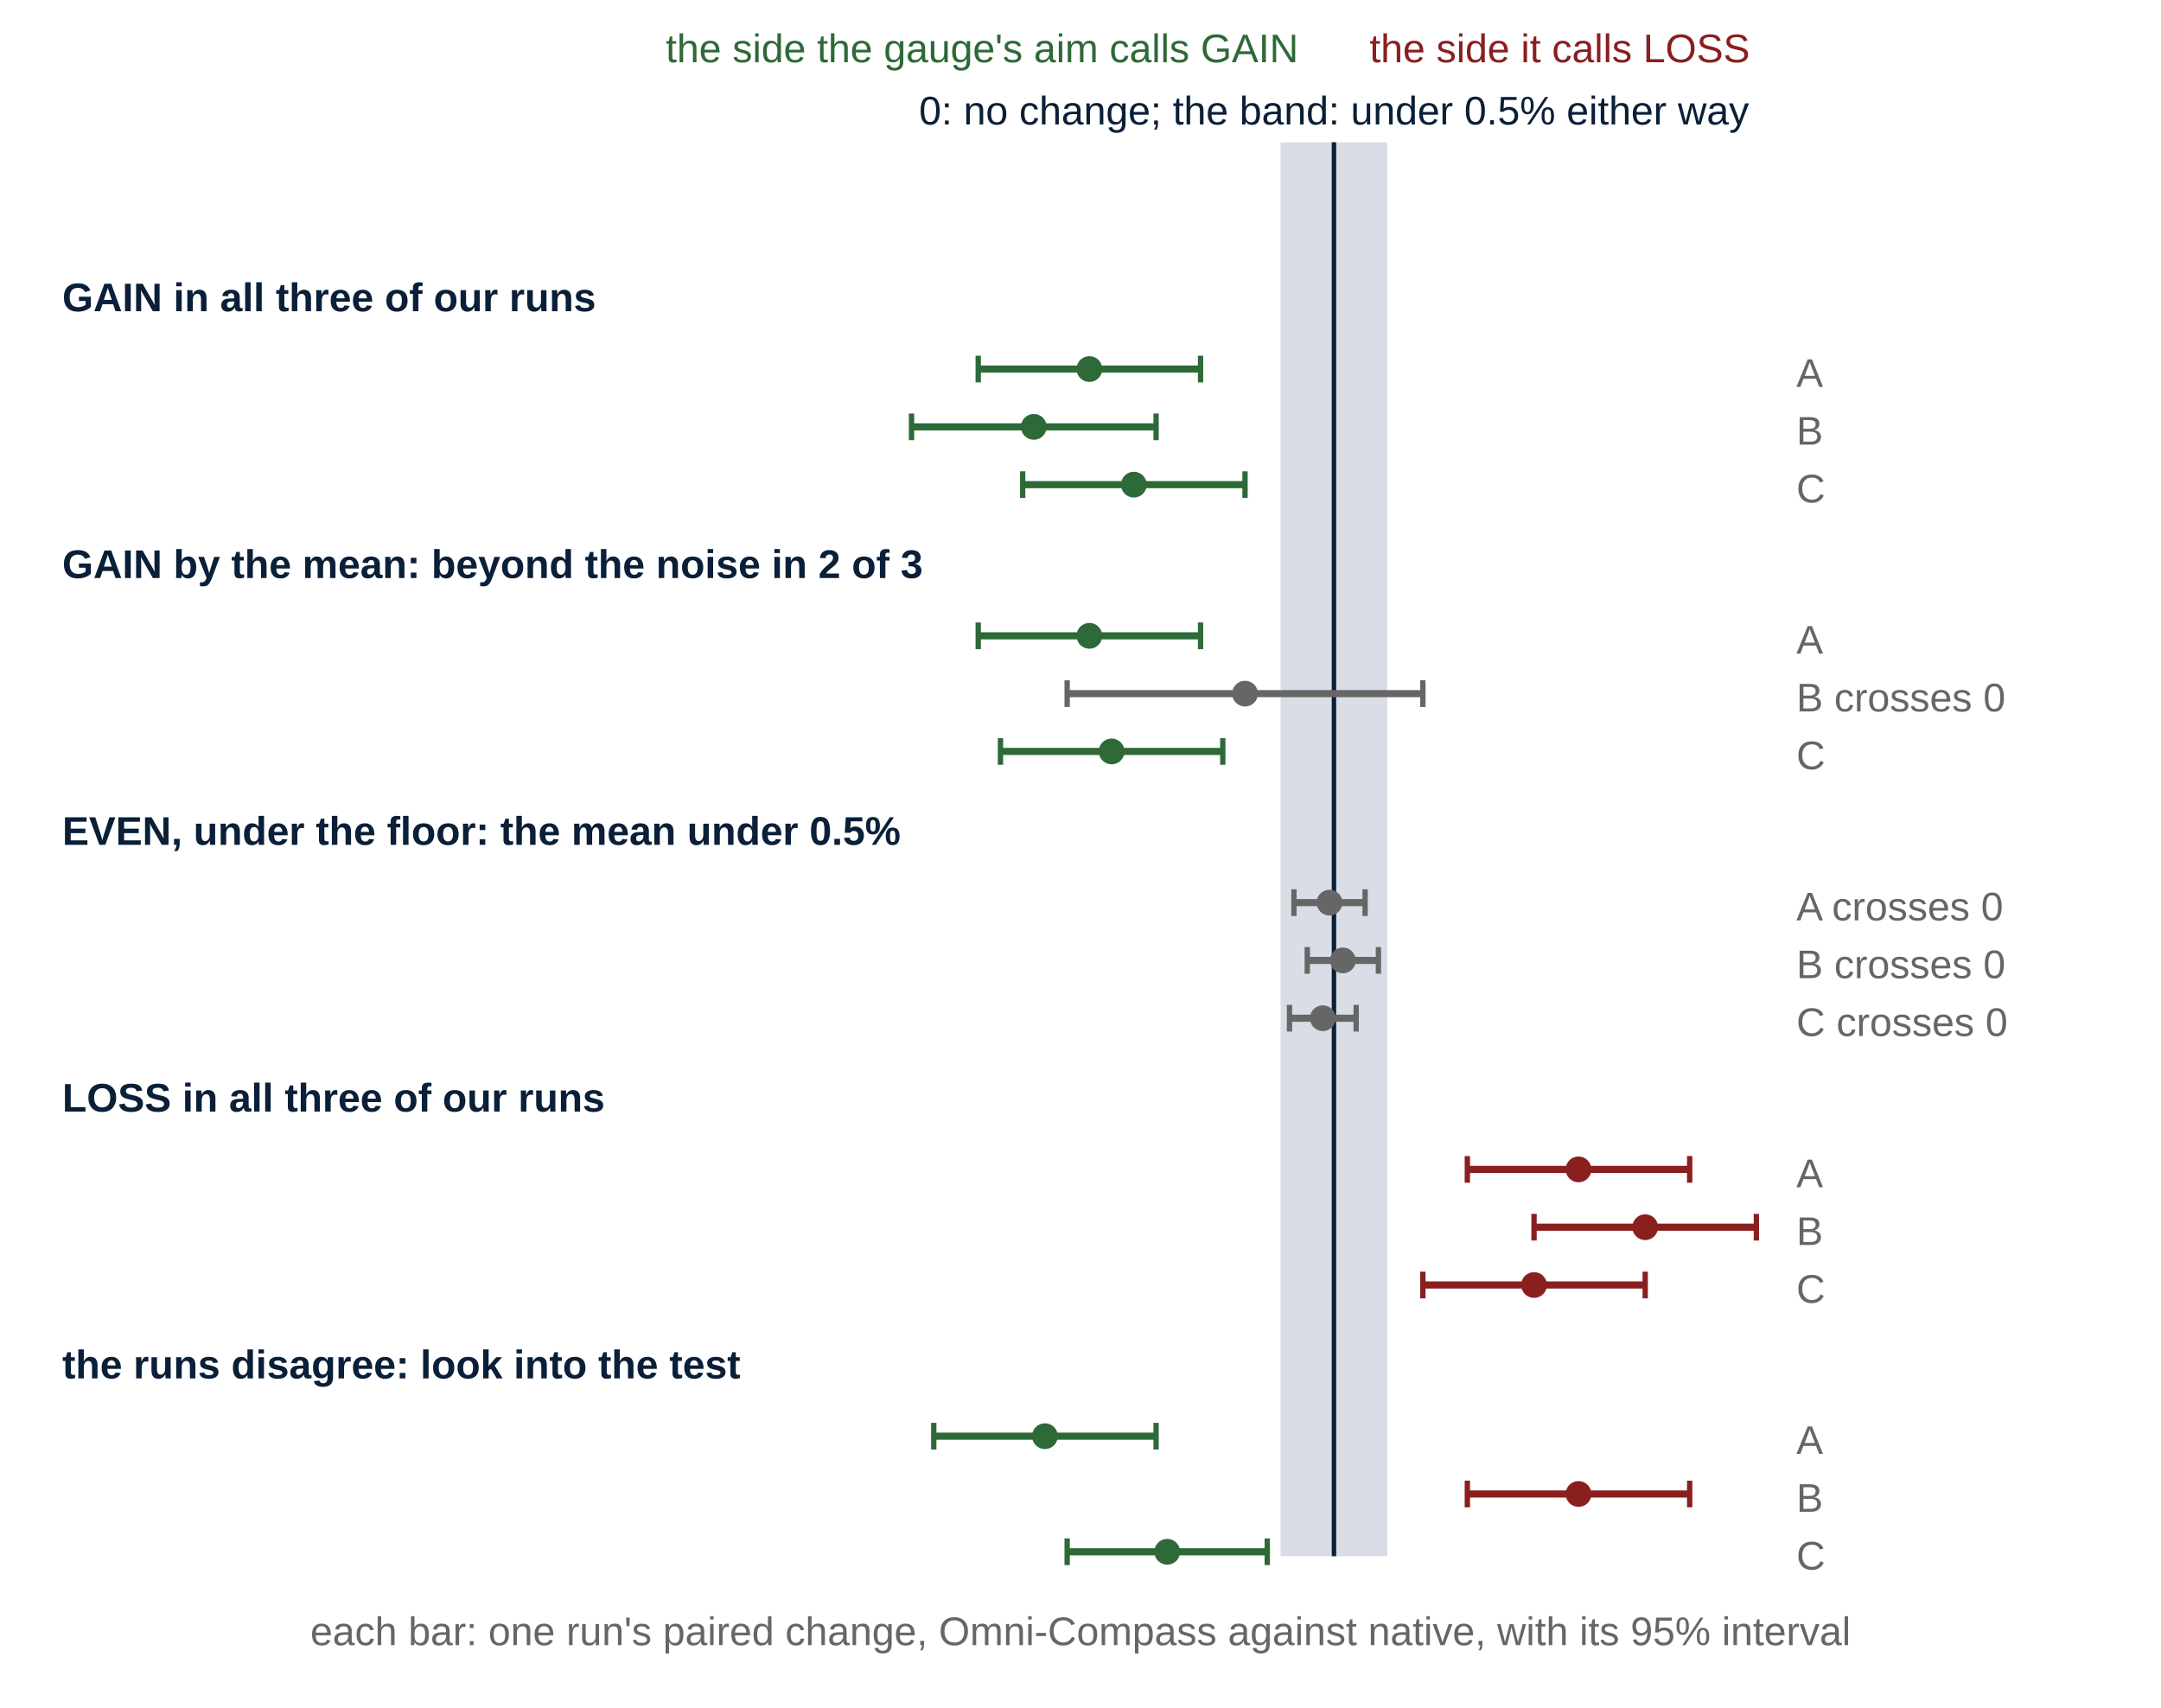
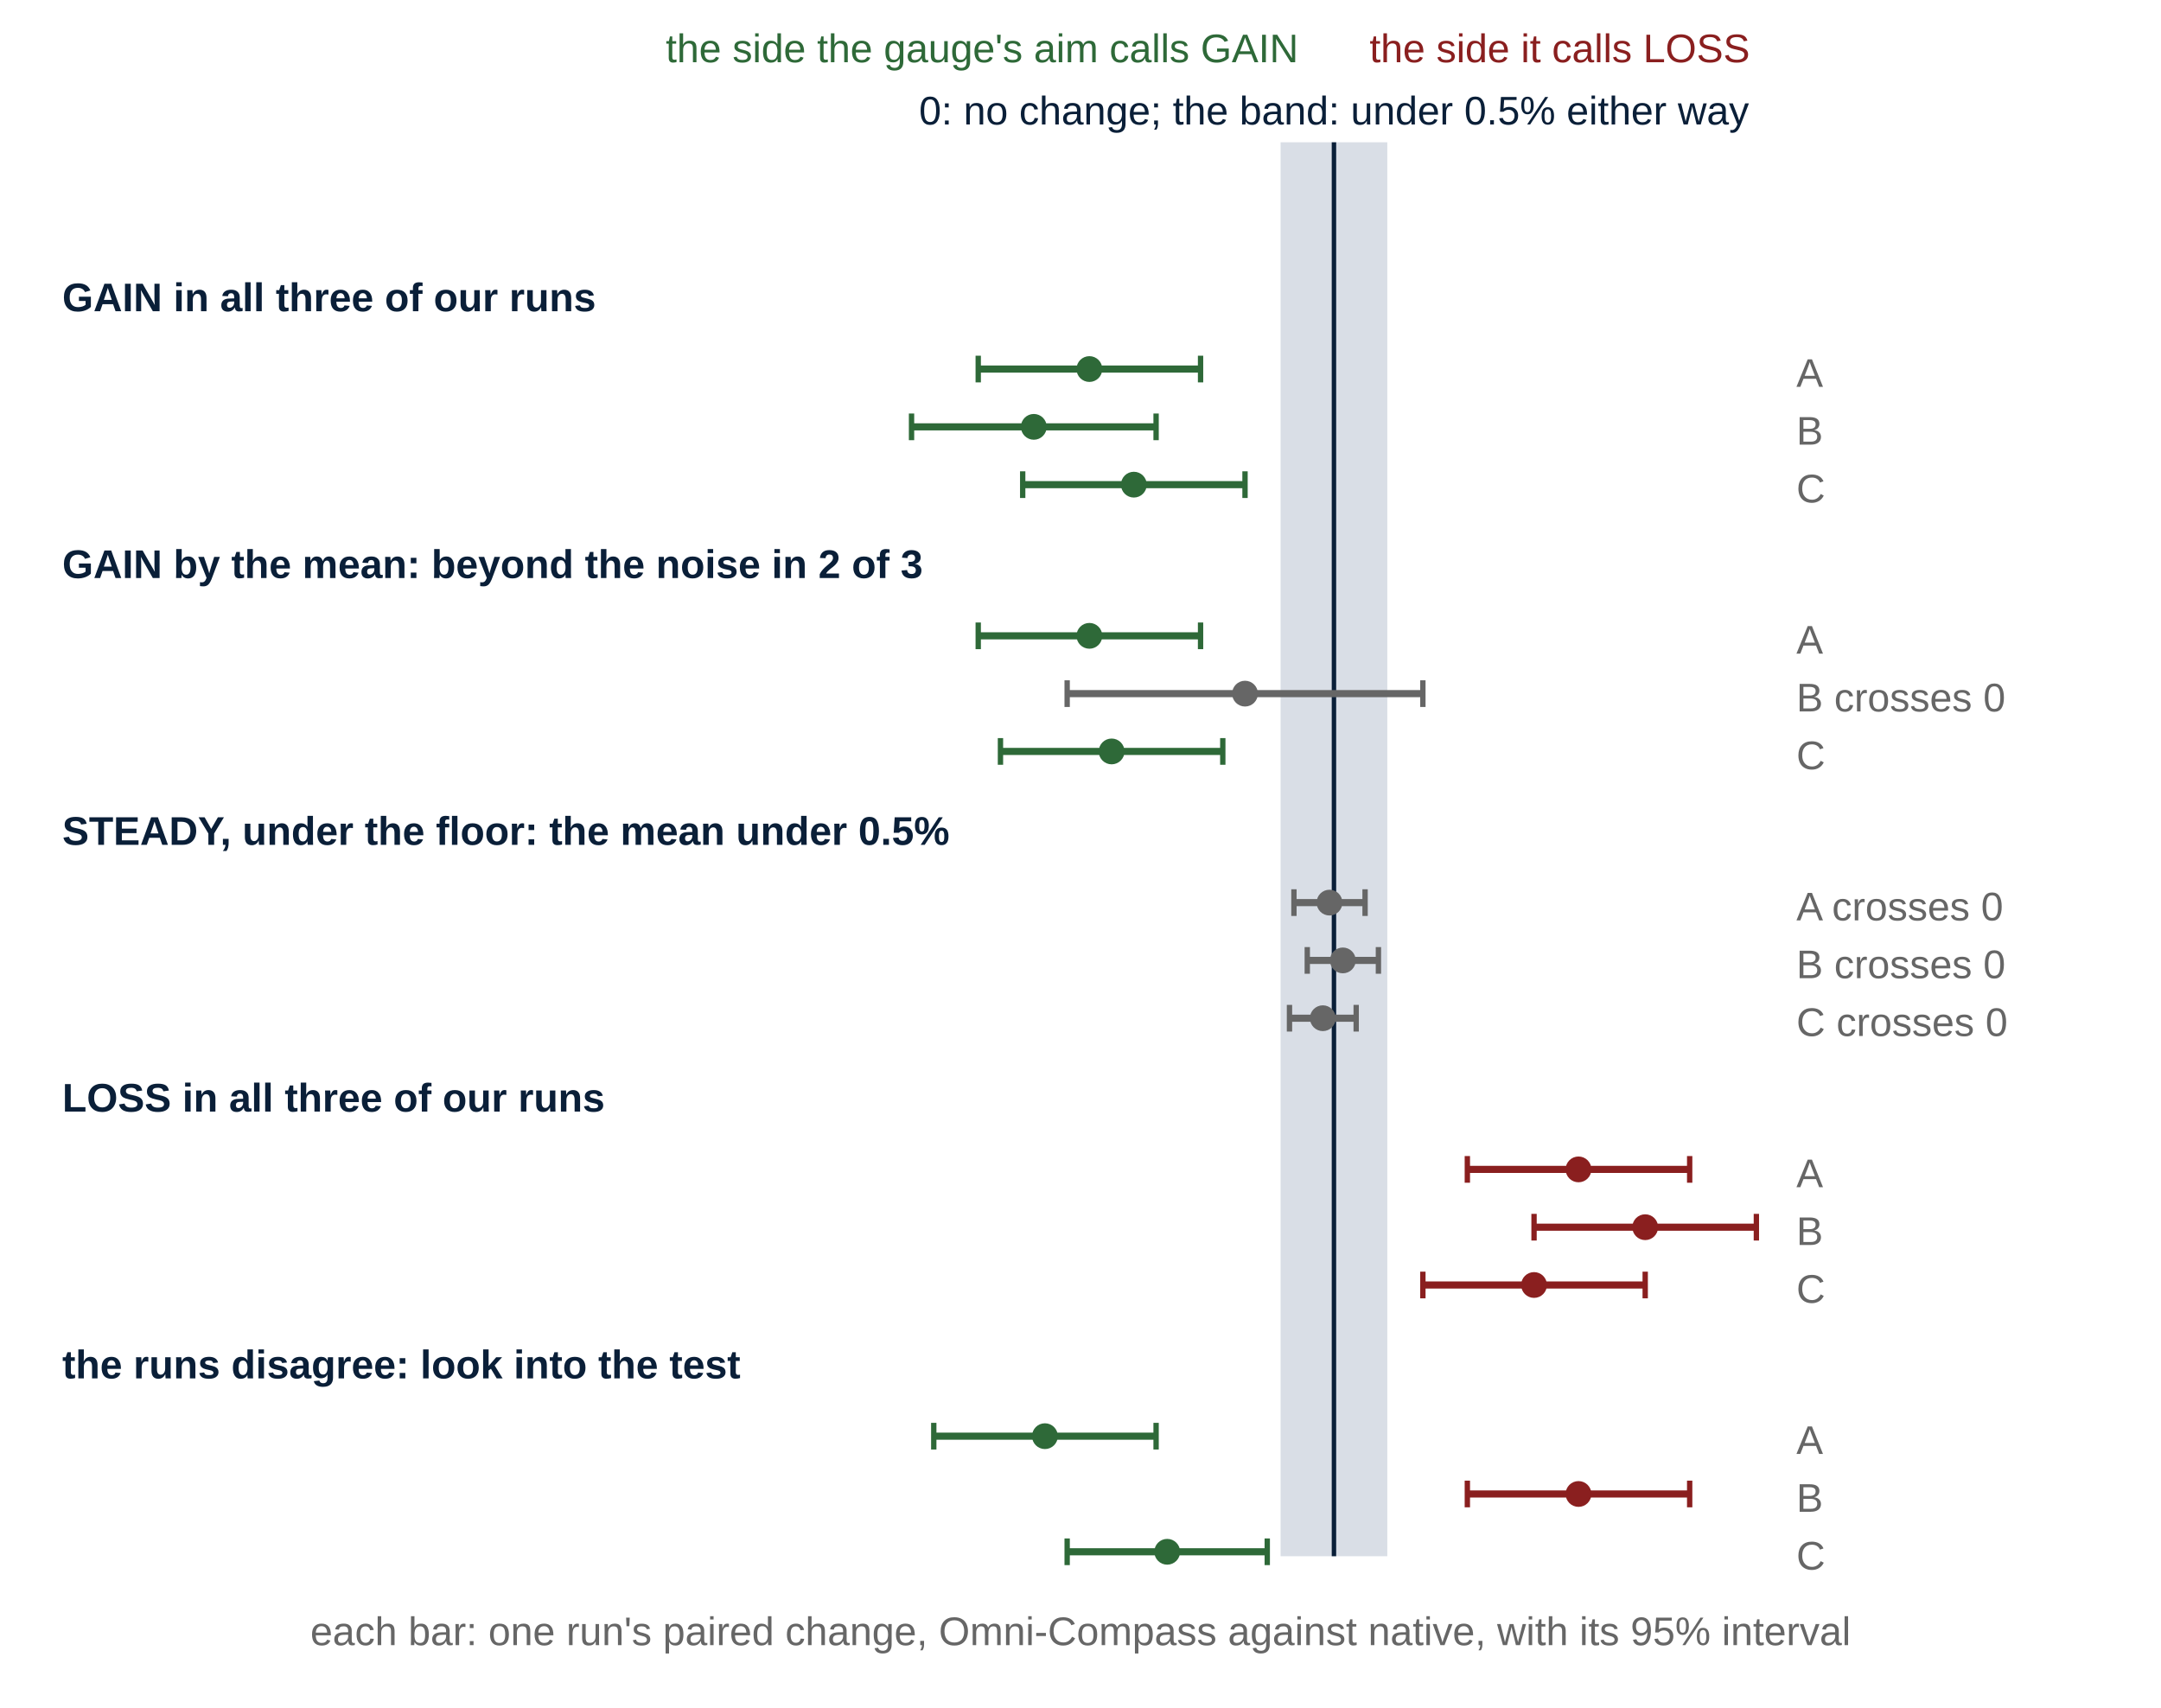
<svg xmlns="http://www.w3.org/2000/svg" width="486.0" height="384" preserveAspectRatio="xMinYMin meet" viewBox="0 0 486 384" version="1.0" fill-rule="evenodd">
  <clipPath id="clip">
    <rect x="0" y="0" width="486.0" height="384" />
  </clipPath>
  <g id="group" transform="scale(1,-1) translate(0,-384)" style="clip-path: url(#clip)">
    <g transform="">
      <rect x="288.0" y="34" width="24.0" height="318" style="stroke: none; stroke-linecap: butt; stroke-width: 1; fill: rgb(85%,87%,90%); fill-rule: evenodd;" />
      <path d="M 300,34 L 300,352 Z" style="stroke: rgb(4%,12%,22%); stroke-linecap: butt; stroke-width: 1;" />
      <text x="206.684" y="356" style="font-family: 'Liberation Sans', Arial, Helvetica, sans-serif; font-size: 9px;fill: rgb(4%,12%,22%); stroke:none;" transform="translate(0,712) scale(1,-1)">0: no change; the band: under 0.5% either way</text>
      <text x="149.709" y="370" style="font-family: 'Liberation Sans', Arial, Helvetica, sans-serif; font-size: 9px;fill: rgb(18%,41%,22%); stroke:none;" transform="translate(0,740) scale(1,-1)">the side the gauge's aim calls GAIN</text>
      <text x="308.0" y="370" style="font-family: 'Liberation Sans', Arial, Helvetica, sans-serif; font-size: 9px;fill: rgb(54%,12%,12%); stroke:none;" transform="translate(0,740) scale(1,-1)">the side it calls LOSS</text>
      <text x="14" y="314" style="font-family: 'Liberation Sans', Arial, Helvetica, sans-serif; font-weight: bold; font-size: 9px;fill: rgb(4%,12%,22%); stroke:none;" transform="translate(0,628) scale(1,-1)">GAIN in all three of our runs</text>
      <path d="M 220,301 L 270,301 Z" style="stroke: rgb(18%,41%,22%); stroke-linecap: butt; stroke-width: 1.6;" />
      <path d="M 220,298 L 220,304 Z" style="stroke: rgb(18%,41%,22%); stroke-linecap: butt; stroke-width: 1.2;" />
      <path d="M 270,298 L 270,304 Z" style="stroke: rgb(18%,41%,22%); stroke-linecap: butt; stroke-width: 1.2;" />
      <circle cx="245.0" cy="301" r="2.4" style="stroke: rgb(18%,41%,22%); stroke-linecap: butt; stroke-width: 1; fill: rgb(18%,41%,22%); fill-rule: evenodd;" />
      <text x="404" y="297" style="font-family: 'Liberation Sans', Arial, Helvetica, sans-serif; font-size: 9px;fill: rgb(40%,40%,40%); stroke:none;" transform="translate(0,594) scale(1,-1)">A</text>
      <path d="M 205,288 L 260,288 Z" style="stroke: rgb(18%,41%,22%); stroke-linecap: butt; stroke-width: 1.6;" />
      <path d="M 205,285 L 205,291 Z" style="stroke: rgb(18%,41%,22%); stroke-linecap: butt; stroke-width: 1.2;" />
      <path d="M 260,285 L 260,291 Z" style="stroke: rgb(18%,41%,22%); stroke-linecap: butt; stroke-width: 1.2;" />
      <circle cx="232.5" cy="288" r="2.4" style="stroke: rgb(18%,41%,22%); stroke-linecap: butt; stroke-width: 1; fill: rgb(18%,41%,22%); fill-rule: evenodd;" />
      <text x="404" y="284" style="font-family: 'Liberation Sans', Arial, Helvetica, sans-serif; font-size: 9px;fill: rgb(40%,40%,40%); stroke:none;" transform="translate(0,568) scale(1,-1)">B</text>
      <path d="M 230,275 L 280,275 Z" style="stroke: rgb(18%,41%,22%); stroke-linecap: butt; stroke-width: 1.6;" />
      <path d="M 230,272 L 230,278 Z" style="stroke: rgb(18%,41%,22%); stroke-linecap: butt; stroke-width: 1.2;" />
      <path d="M 280,272 L 280,278 Z" style="stroke: rgb(18%,41%,22%); stroke-linecap: butt; stroke-width: 1.2;" />
      <circle cx="255.0" cy="275" r="2.4" style="stroke: rgb(18%,41%,22%); stroke-linecap: butt; stroke-width: 1; fill: rgb(18%,41%,22%); fill-rule: evenodd;" />
      <text x="404" y="271" style="font-family: 'Liberation Sans', Arial, Helvetica, sans-serif; font-size: 9px;fill: rgb(40%,40%,40%); stroke:none;" transform="translate(0,542) scale(1,-1)">C</text>
      <text x="14" y="254" style="font-family: 'Liberation Sans', Arial, Helvetica, sans-serif; font-weight: bold; font-size: 9px;fill: rgb(4%,12%,22%); stroke:none;" transform="translate(0,508) scale(1,-1)">GAIN by the mean: beyond the noise in 2 of 3</text>
      <path d="M 220,241 L 270,241 Z" style="stroke: rgb(18%,41%,22%); stroke-linecap: butt; stroke-width: 1.6;" />
      <path d="M 220,238 L 220,244 Z" style="stroke: rgb(18%,41%,22%); stroke-linecap: butt; stroke-width: 1.2;" />
      <path d="M 270,238 L 270,244 Z" style="stroke: rgb(18%,41%,22%); stroke-linecap: butt; stroke-width: 1.2;" />
      <circle cx="245.0" cy="241" r="2.4" style="stroke: rgb(18%,41%,22%); stroke-linecap: butt; stroke-width: 1; fill: rgb(18%,41%,22%); fill-rule: evenodd;" />
      <text x="404" y="237" style="font-family: 'Liberation Sans', Arial, Helvetica, sans-serif; font-size: 9px;fill: rgb(40%,40%,40%); stroke:none;" transform="translate(0,474) scale(1,-1)">A</text>
      <path d="M 240,228 L 320,228 Z" style="stroke: rgb(40%,40%,40%); stroke-linecap: butt; stroke-width: 1.6;" />
      <path d="M 240,225 L 240,231 Z" style="stroke: rgb(40%,40%,40%); stroke-linecap: butt; stroke-width: 1.2;" />
      <path d="M 320,225 L 320,231 Z" style="stroke: rgb(40%,40%,40%); stroke-linecap: butt; stroke-width: 1.2;" />
      <circle cx="280.0" cy="228" r="2.4" style="stroke: rgb(40%,40%,40%); stroke-linecap: butt; stroke-width: 1; fill: rgb(40%,40%,40%); fill-rule: evenodd;" />
      <text x="404" y="224" style="font-family: 'Liberation Sans', Arial, Helvetica, sans-serif; font-size: 9px;fill: rgb(40%,40%,40%); stroke:none;" transform="translate(0,448) scale(1,-1)">B  crosses 0</text>
      <path d="M 225,215 L 275,215 Z" style="stroke: rgb(18%,41%,22%); stroke-linecap: butt; stroke-width: 1.6;" />
      <path d="M 225,212 L 225,218 Z" style="stroke: rgb(18%,41%,22%); stroke-linecap: butt; stroke-width: 1.2;" />
      <path d="M 275,212 L 275,218 Z" style="stroke: rgb(18%,41%,22%); stroke-linecap: butt; stroke-width: 1.2;" />
      <circle cx="250.0" cy="215" r="2.4" style="stroke: rgb(18%,41%,22%); stroke-linecap: butt; stroke-width: 1; fill: rgb(18%,41%,22%); fill-rule: evenodd;" />
      <text x="404" y="211" style="font-family: 'Liberation Sans', Arial, Helvetica, sans-serif; font-size: 9px;fill: rgb(40%,40%,40%); stroke:none;" transform="translate(0,422) scale(1,-1)">C</text>
-       <text x="14" y="194" style="font-family: 'Liberation Sans', Arial, Helvetica, sans-serif; font-weight: bold; font-size: 9px;fill: rgb(4%,12%,22%); stroke:none;" transform="translate(0,388) scale(1,-1)">EVEN, under the floor: the mean under 0.5%</text>
+       <text x="14" y="194" style="font-family: 'Liberation Sans', Arial, Helvetica, sans-serif; font-weight: bold; font-size: 9px;fill: rgb(4%,12%,22%); stroke:none;" transform="translate(0,388) scale(1,-1)">STEADY, under the floor: the mean under 0.5%</text>
      <path d="M 291,181 L 307,181 Z" style="stroke: rgb(40%,40%,40%); stroke-linecap: butt; stroke-width: 1.6;" />
      <path d="M 291,178 L 291,184 Z" style="stroke: rgb(40%,40%,40%); stroke-linecap: butt; stroke-width: 1.2;" />
      <path d="M 307,178 L 307,184 Z" style="stroke: rgb(40%,40%,40%); stroke-linecap: butt; stroke-width: 1.2;" />
      <circle cx="299.0" cy="181" r="2.4" style="stroke: rgb(40%,40%,40%); stroke-linecap: butt; stroke-width: 1; fill: rgb(40%,40%,40%); fill-rule: evenodd;" />
      <text x="404" y="177" style="font-family: 'Liberation Sans', Arial, Helvetica, sans-serif; font-size: 9px;fill: rgb(40%,40%,40%); stroke:none;" transform="translate(0,354) scale(1,-1)">A  crosses 0</text>
      <path d="M 294,168 L 310,168 Z" style="stroke: rgb(40%,40%,40%); stroke-linecap: butt; stroke-width: 1.6;" />
      <path d="M 294,165 L 294,171 Z" style="stroke: rgb(40%,40%,40%); stroke-linecap: butt; stroke-width: 1.2;" />
      <path d="M 310,165 L 310,171 Z" style="stroke: rgb(40%,40%,40%); stroke-linecap: butt; stroke-width: 1.2;" />
      <circle cx="302.0" cy="168" r="2.4" style="stroke: rgb(40%,40%,40%); stroke-linecap: butt; stroke-width: 1; fill: rgb(40%,40%,40%); fill-rule: evenodd;" />
      <text x="404" y="164" style="font-family: 'Liberation Sans', Arial, Helvetica, sans-serif; font-size: 9px;fill: rgb(40%,40%,40%); stroke:none;" transform="translate(0,328) scale(1,-1)">B  crosses 0</text>
      <path d="M 290,155 L 305,155 Z" style="stroke: rgb(40%,40%,40%); stroke-linecap: butt; stroke-width: 1.6;" />
      <path d="M 290,152 L 290,158 Z" style="stroke: rgb(40%,40%,40%); stroke-linecap: butt; stroke-width: 1.2;" />
      <path d="M 305,152 L 305,158 Z" style="stroke: rgb(40%,40%,40%); stroke-linecap: butt; stroke-width: 1.2;" />
      <circle cx="297.5" cy="155" r="2.4" style="stroke: rgb(40%,40%,40%); stroke-linecap: butt; stroke-width: 1; fill: rgb(40%,40%,40%); fill-rule: evenodd;" />
      <text x="404" y="151" style="font-family: 'Liberation Sans', Arial, Helvetica, sans-serif; font-size: 9px;fill: rgb(40%,40%,40%); stroke:none;" transform="translate(0,302) scale(1,-1)">C  crosses 0</text>
      <text x="14" y="134" style="font-family: 'Liberation Sans', Arial, Helvetica, sans-serif; font-weight: bold; font-size: 9px;fill: rgb(4%,12%,22%); stroke:none;" transform="translate(0,268) scale(1,-1)">LOSS in all three of our runs</text>
      <path d="M 330,121 L 380,121 Z" style="stroke: rgb(54%,12%,12%); stroke-linecap: butt; stroke-width: 1.6;" />
      <path d="M 330,118 L 330,124 Z" style="stroke: rgb(54%,12%,12%); stroke-linecap: butt; stroke-width: 1.2;" />
      <path d="M 380,118 L 380,124 Z" style="stroke: rgb(54%,12%,12%); stroke-linecap: butt; stroke-width: 1.2;" />
      <circle cx="355.0" cy="121" r="2.4" style="stroke: rgb(54%,12%,12%); stroke-linecap: butt; stroke-width: 1; fill: rgb(54%,12%,12%); fill-rule: evenodd;" />
      <text x="404" y="117" style="font-family: 'Liberation Sans', Arial, Helvetica, sans-serif; font-size: 9px;fill: rgb(40%,40%,40%); stroke:none;" transform="translate(0,234) scale(1,-1)">A</text>
      <path d="M 345,108 L 395,108 Z" style="stroke: rgb(54%,12%,12%); stroke-linecap: butt; stroke-width: 1.6;" />
      <path d="M 345,105 L 345,111 Z" style="stroke: rgb(54%,12%,12%); stroke-linecap: butt; stroke-width: 1.2;" />
      <path d="M 395,105 L 395,111 Z" style="stroke: rgb(54%,12%,12%); stroke-linecap: butt; stroke-width: 1.2;" />
      <circle cx="370.0" cy="108" r="2.4" style="stroke: rgb(54%,12%,12%); stroke-linecap: butt; stroke-width: 1; fill: rgb(54%,12%,12%); fill-rule: evenodd;" />
      <text x="404" y="104" style="font-family: 'Liberation Sans', Arial, Helvetica, sans-serif; font-size: 9px;fill: rgb(40%,40%,40%); stroke:none;" transform="translate(0,208) scale(1,-1)">B</text>
      <path d="M 320,95 L 370,95 Z" style="stroke: rgb(54%,12%,12%); stroke-linecap: butt; stroke-width: 1.6;" />
      <path d="M 320,92 L 320,98 Z" style="stroke: rgb(54%,12%,12%); stroke-linecap: butt; stroke-width: 1.2;" />
      <path d="M 370,92 L 370,98 Z" style="stroke: rgb(54%,12%,12%); stroke-linecap: butt; stroke-width: 1.2;" />
      <circle cx="345.0" cy="95" r="2.4" style="stroke: rgb(54%,12%,12%); stroke-linecap: butt; stroke-width: 1; fill: rgb(54%,12%,12%); fill-rule: evenodd;" />
      <text x="404" y="91" style="font-family: 'Liberation Sans', Arial, Helvetica, sans-serif; font-size: 9px;fill: rgb(40%,40%,40%); stroke:none;" transform="translate(0,182) scale(1,-1)">C</text>
      <text x="14" y="74" style="font-family: 'Liberation Sans', Arial, Helvetica, sans-serif; font-weight: bold; font-size: 9px;fill: rgb(4%,12%,22%); stroke:none;" transform="translate(0,148) scale(1,-1)">the runs disagree: look into the test</text>
      <path d="M 210,61 L 260,61 Z" style="stroke: rgb(18%,41%,22%); stroke-linecap: butt; stroke-width: 1.6;" />
      <path d="M 210,58 L 210,64 Z" style="stroke: rgb(18%,41%,22%); stroke-linecap: butt; stroke-width: 1.2;" />
      <path d="M 260,58 L 260,64 Z" style="stroke: rgb(18%,41%,22%); stroke-linecap: butt; stroke-width: 1.2;" />
      <circle cx="235.0" cy="61" r="2.4" style="stroke: rgb(18%,41%,22%); stroke-linecap: butt; stroke-width: 1; fill: rgb(18%,41%,22%); fill-rule: evenodd;" />
      <text x="404" y="57" style="font-family: 'Liberation Sans', Arial, Helvetica, sans-serif; font-size: 9px;fill: rgb(40%,40%,40%); stroke:none;" transform="translate(0,114) scale(1,-1)">A</text>
      <path d="M 330,48 L 380,48 Z" style="stroke: rgb(54%,12%,12%); stroke-linecap: butt; stroke-width: 1.6;" />
      <path d="M 330,45 L 330,51 Z" style="stroke: rgb(54%,12%,12%); stroke-linecap: butt; stroke-width: 1.2;" />
      <path d="M 380,45 L 380,51 Z" style="stroke: rgb(54%,12%,12%); stroke-linecap: butt; stroke-width: 1.2;" />
      <circle cx="355.0" cy="48" r="2.4" style="stroke: rgb(54%,12%,12%); stroke-linecap: butt; stroke-width: 1; fill: rgb(54%,12%,12%); fill-rule: evenodd;" />
      <text x="404" y="44" style="font-family: 'Liberation Sans', Arial, Helvetica, sans-serif; font-size: 9px;fill: rgb(40%,40%,40%); stroke:none;" transform="translate(0,88) scale(1,-1)">B</text>
      <path d="M 240,35 L 285,35 Z" style="stroke: rgb(18%,41%,22%); stroke-linecap: butt; stroke-width: 1.6;" />
      <path d="M 240,32 L 240,38 Z" style="stroke: rgb(18%,41%,22%); stroke-linecap: butt; stroke-width: 1.2;" />
      <path d="M 285,32 L 285,38 Z" style="stroke: rgb(18%,41%,22%); stroke-linecap: butt; stroke-width: 1.2;" />
      <circle cx="262.5" cy="35" r="2.4" style="stroke: rgb(18%,41%,22%); stroke-linecap: butt; stroke-width: 1; fill: rgb(18%,41%,22%); fill-rule: evenodd;" />
      <text x="404" y="31" style="font-family: 'Liberation Sans', Arial, Helvetica, sans-serif; font-size: 9px;fill: rgb(40%,40%,40%); stroke:none;" transform="translate(0,62) scale(1,-1)">C</text>
      <text x="69.801" y="14" style="font-family: 'Liberation Sans', Arial, Helvetica, sans-serif; font-size: 9px;fill: rgb(40%,40%,40%); stroke:none;" transform="translate(0,28) scale(1,-1)">each bar: one run's paired change, Omni-Compass against native, with its 95% interval</text>
    </g>
  </g>
</svg>
